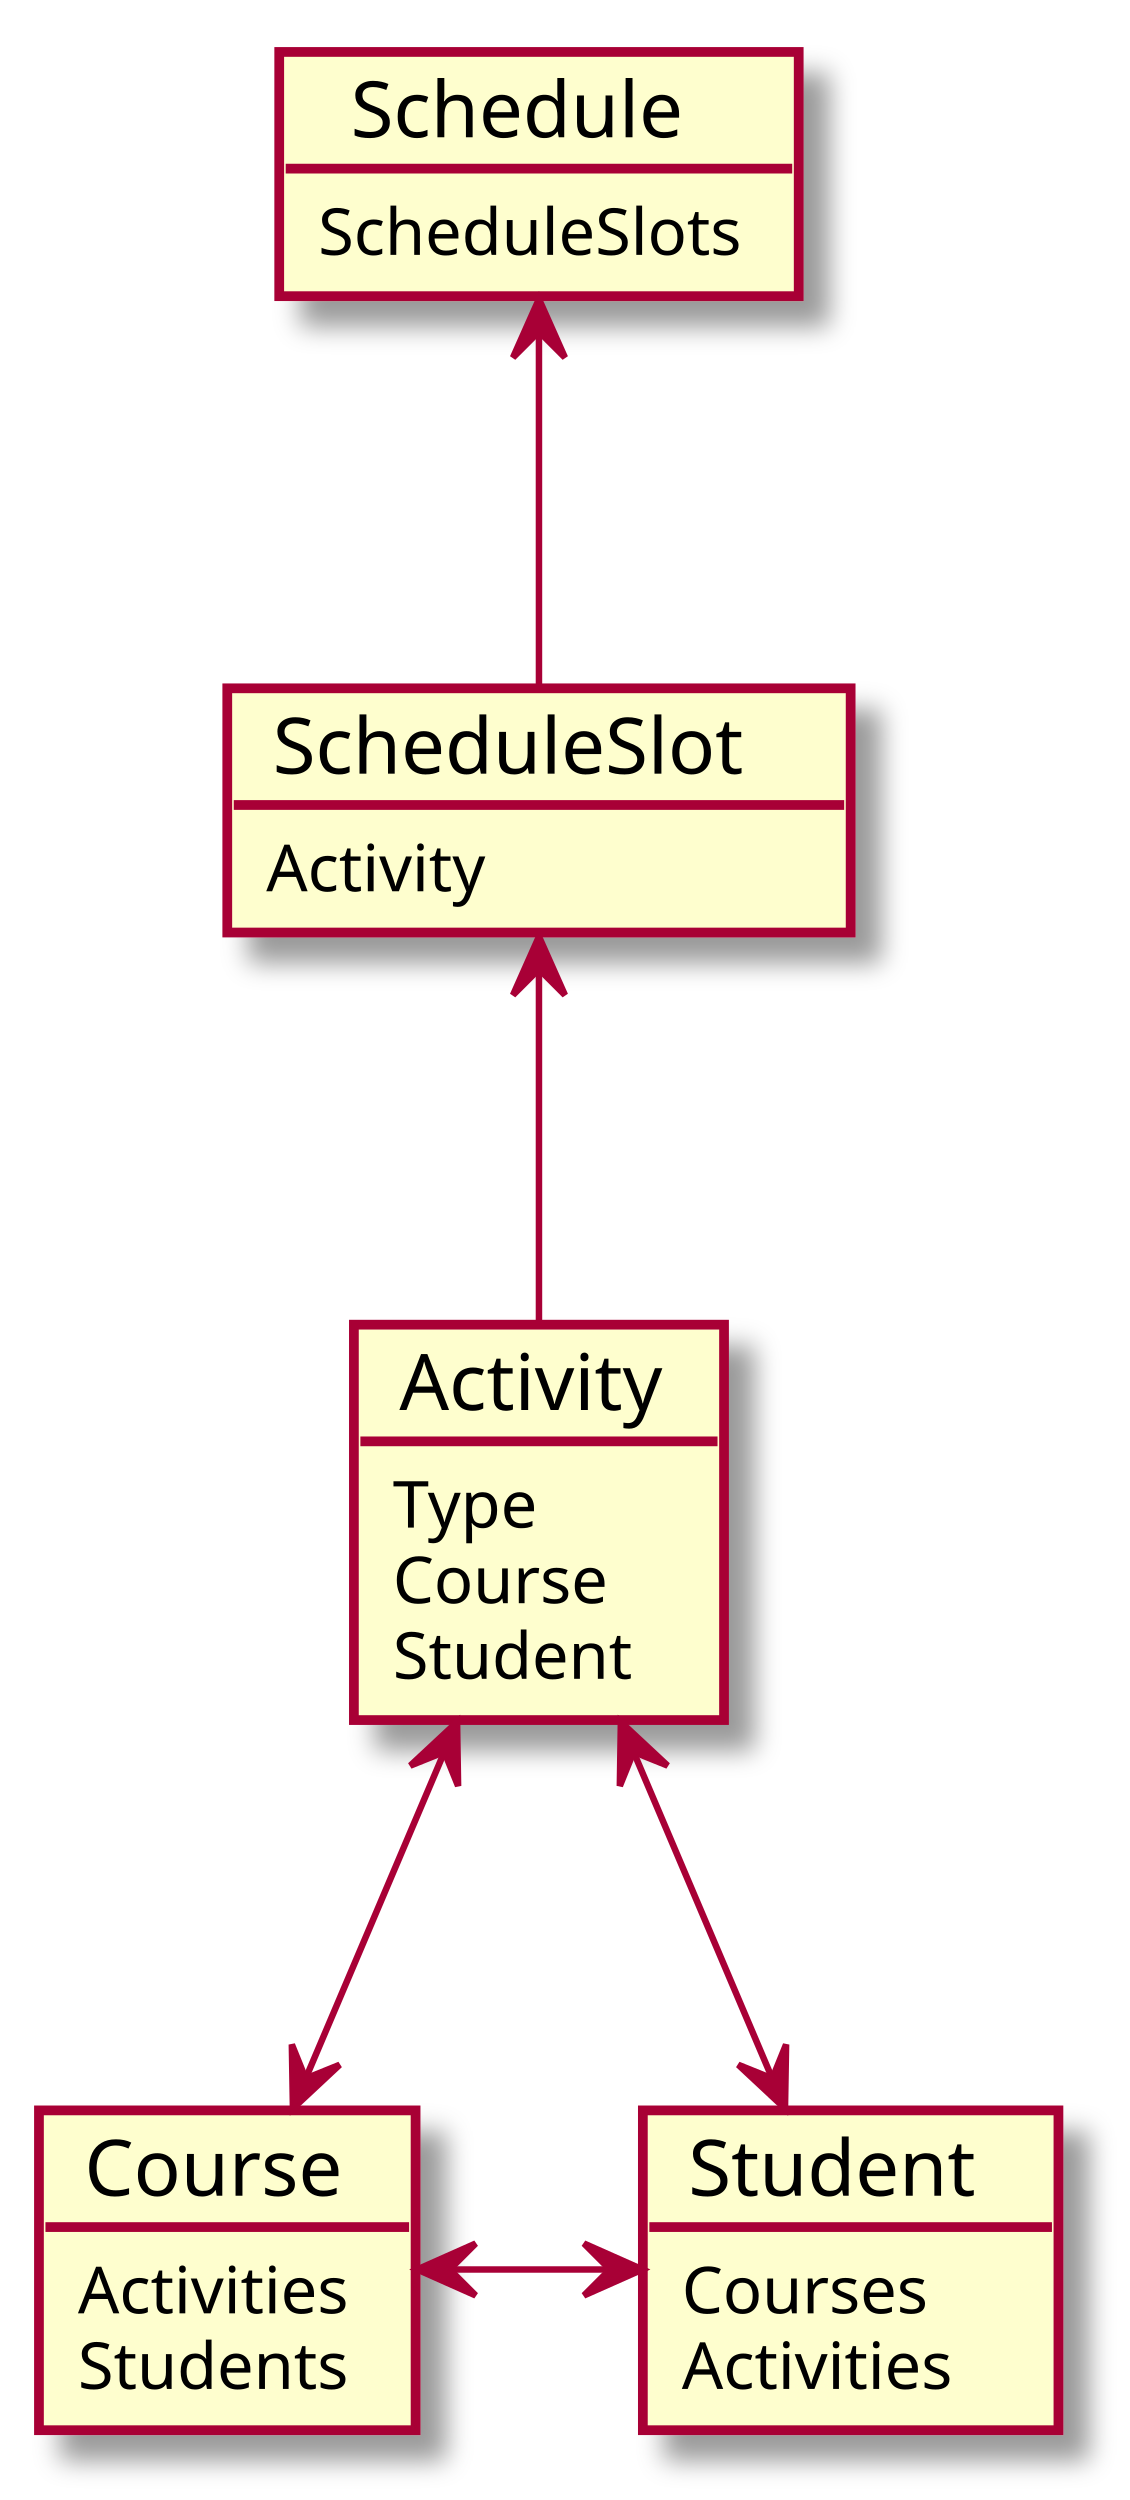
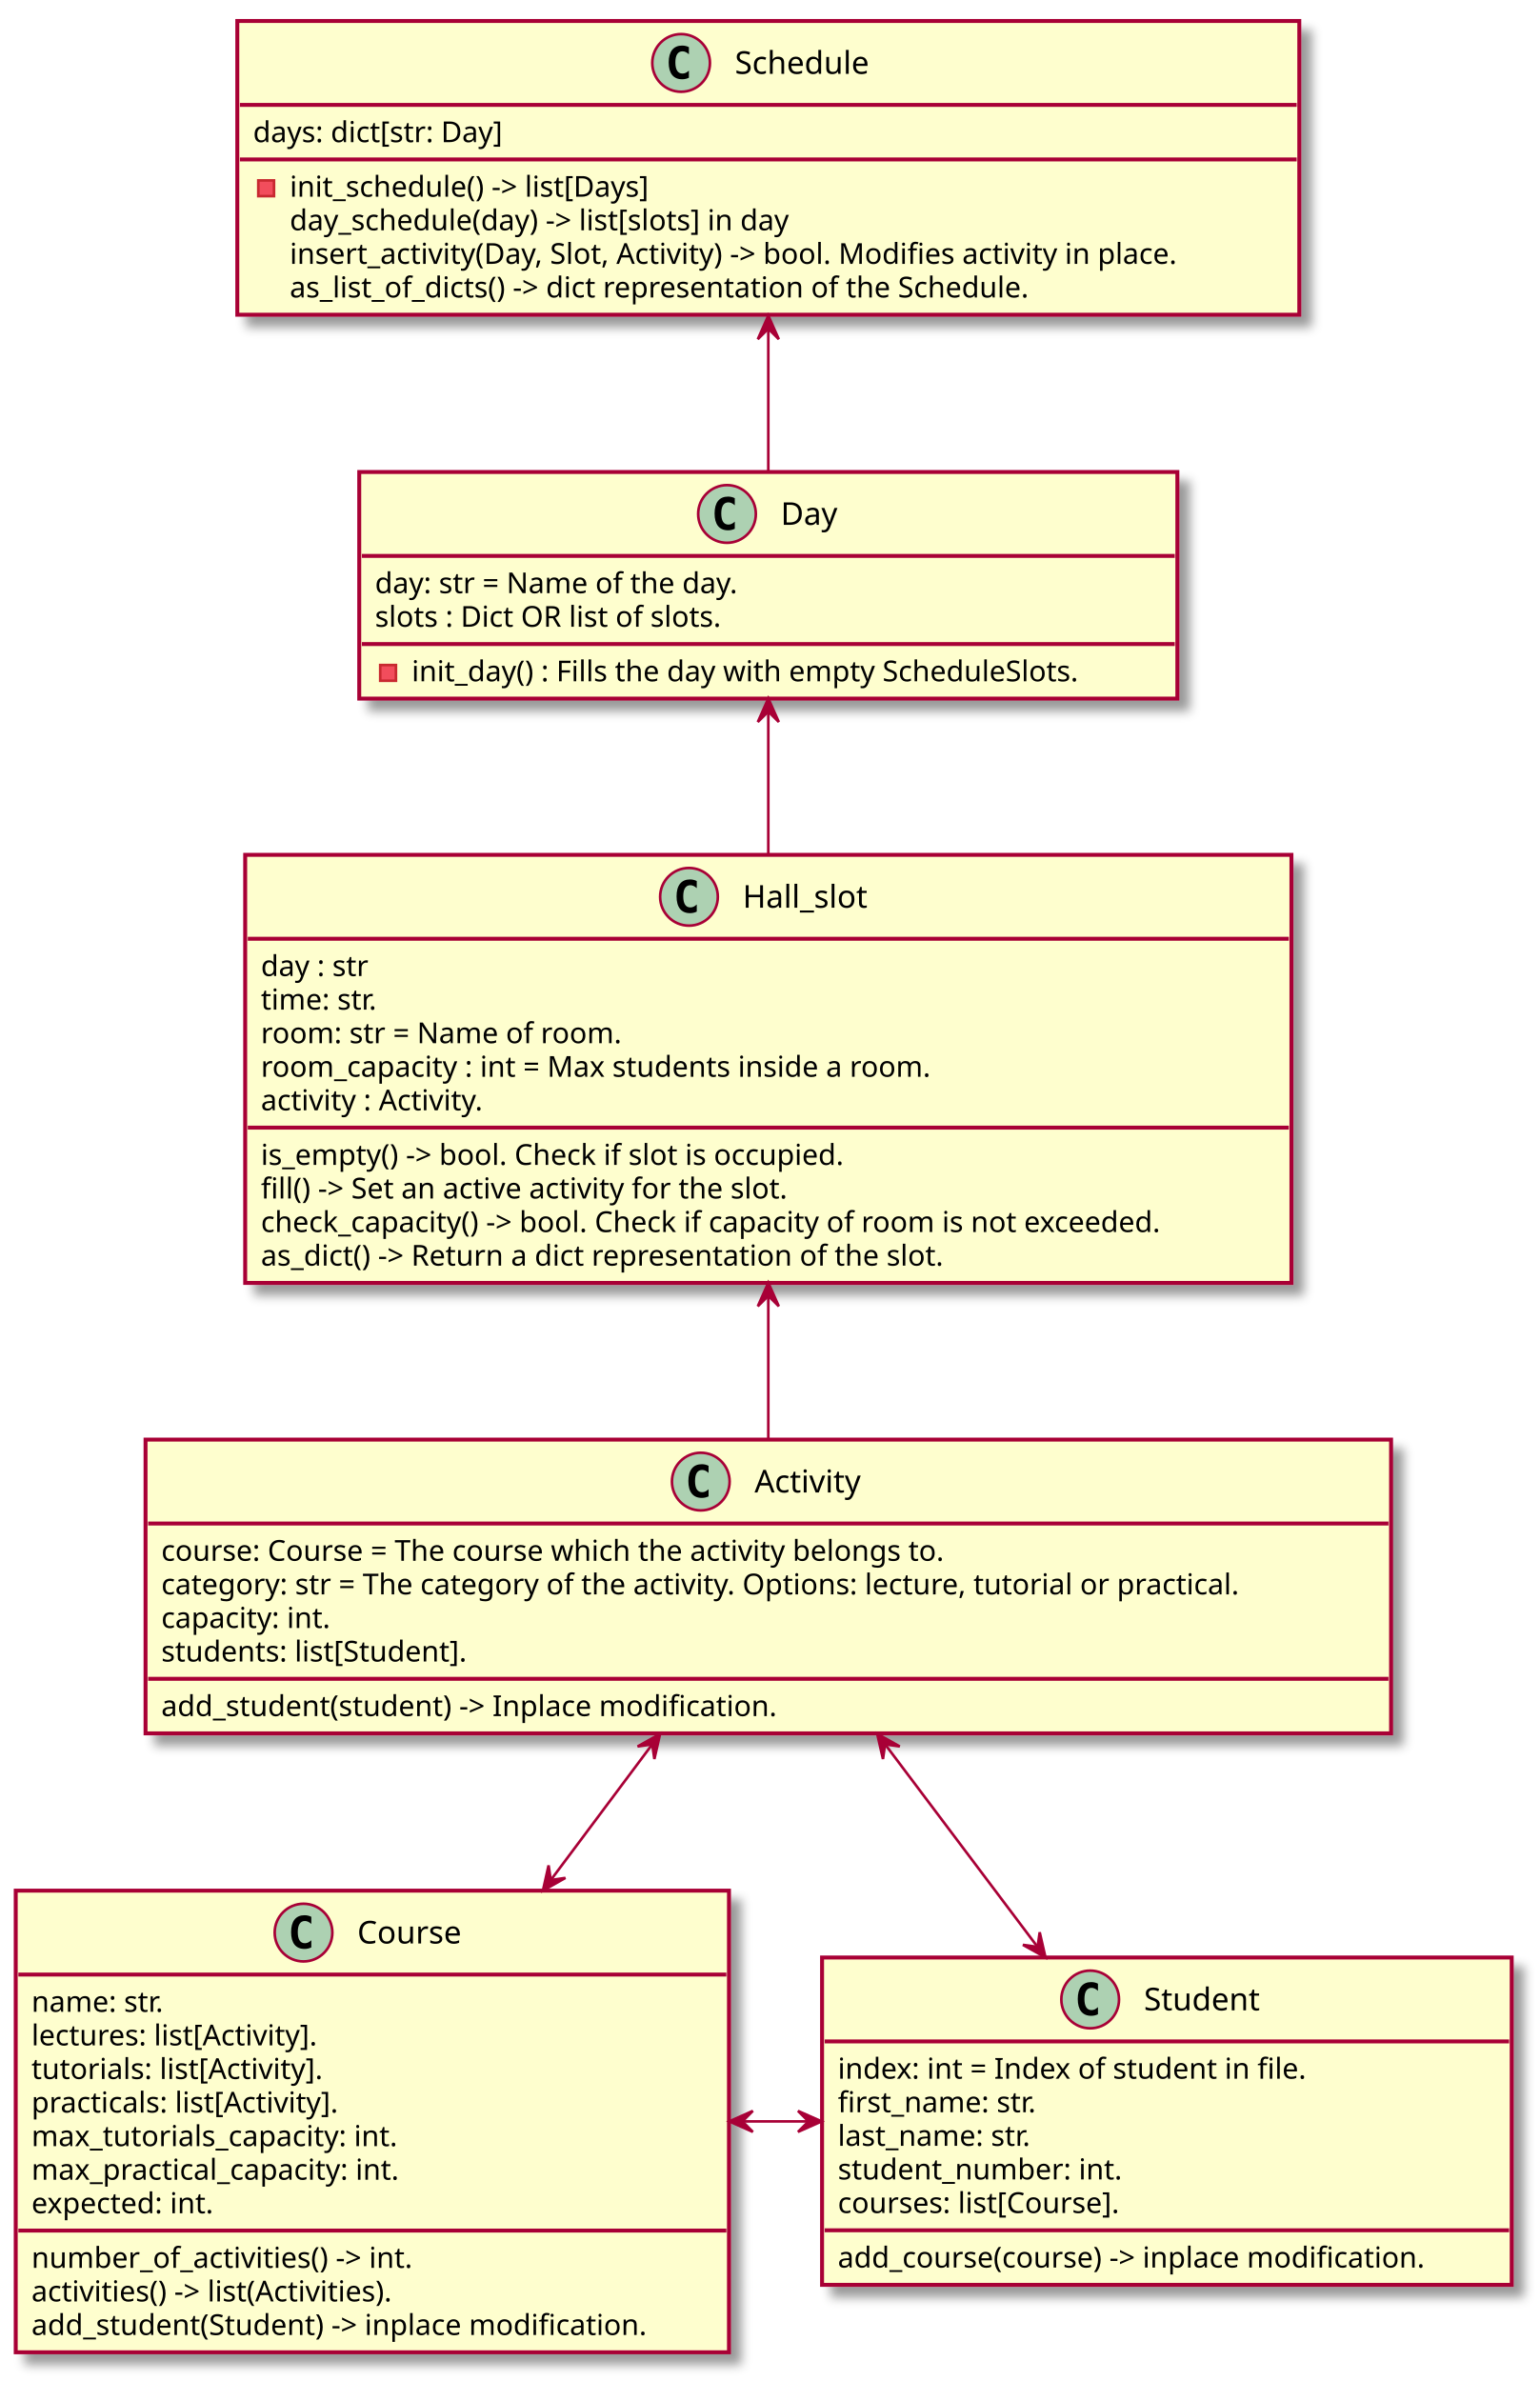
- <svg xmlns="http://www.w3.org/2000/svg" contentScriptType="application/ecmascript" contentStyleType="text/css" height="385px" preserveAspectRatio="none" style="width:174px;height:385px;" version="1.1" viewBox="0 0 174 385" width="174px" zoomAndPan="magnify">
+ <svg xmlns="http://www.w3.org/2000/svg" contentScriptType="application/ecmascript" contentStyleType="text/css" height="908px" preserveAspectRatio="none" style="width:587px;height:908px;" version="1.1" viewBox="0 0 587 908" width="587px" zoomAndPan="magnify">
  <defs>
-     <filter height="300%" id="fmowzackelef2" width="300%" x="-1" y="-1">
+     <filter height="300%" id="fdbonc7m2hps1" width="300%" x="-1" y="-1">
      <feGaussianBlur result="blurOut" stdDeviation="2.0" />
      <feColorMatrix in="blurOut" result="blurOut2" type="matrix" values="0 0 0 0 0 0 0 0 0 0 0 0 0 0 0 0 0 0 .4 0" />
      <feOffset dx="4.0" dy="4.0" in="blurOut2" result="blurOut3" />
      <feBlend in="SourceGraphic" in2="blurOut3" mode="normal" />
    </filter>
  </defs>
  <g>
-     <rect fill="#FEFECE" filter="url(#fmowzackelef2)" height="37.609" style="stroke: #A80036; stroke-width: 1.5;" width="80" x="43" y="8" />
-     <text fill="#000000" font-family="sans-serif" font-size="12" lengthAdjust="spacingAndGlyphs" textLength="58" x="54" y="21.139">Schedule</text>
-     <line style="stroke: #A80036; stroke-width: 1.5;" x1="44" x2="122" y1="25.969" y2="25.969" />
-     <text fill="#000000" font-family="sans-serif" font-size="10" lengthAdjust="spacingAndGlyphs" textLength="68" x="49" y="39.251">ScheduleSlots</text>
-     <rect fill="#FEFECE" filter="url(#fmowzackelef2)" height="37.609" style="stroke: #A80036; stroke-width: 1.5;" width="96" x="35" y="106" />
-     <text fill="#000000" font-family="sans-serif" font-size="12" lengthAdjust="spacingAndGlyphs" textLength="82" x="42" y="119.139">ScheduleSlot</text>
-     <line style="stroke: #A80036; stroke-width: 1.5;" x1="36" x2="130" y1="123.969" y2="123.969" />
-     <text fill="#000000" font-family="sans-serif" font-size="10" lengthAdjust="spacingAndGlyphs" textLength="36" x="41" y="137.251">Activity</text>
-     <rect fill="#FEFECE" filter="url(#fmowzackelef2)" height="60.891" style="stroke: #A80036; stroke-width: 1.5;" width="57" x="54.5" y="204" />
-     <text fill="#000000" font-family="sans-serif" font-size="12" lengthAdjust="spacingAndGlyphs" textLength="43" x="61.5" y="217.139">Activity</text>
-     <line style="stroke: #A80036; stroke-width: 1.5;" x1="55.5" x2="110.5" y1="221.969" y2="221.969" />
-     <text fill="#000000" font-family="sans-serif" font-size="10" lengthAdjust="spacingAndGlyphs" textLength="23" x="60.5" y="235.251">Type</text>
-     <text fill="#000000" font-family="sans-serif" font-size="10" lengthAdjust="spacingAndGlyphs" textLength="35" x="60.5" y="246.892">Course</text>
-     <text fill="#000000" font-family="sans-serif" font-size="10" lengthAdjust="spacingAndGlyphs" textLength="39" x="60.5" y="258.532">Student</text>
-     <rect fill="#FEFECE" filter="url(#fmowzackelef2)" height="49.25" style="stroke: #A80036; stroke-width: 1.5;" width="58" x="6" y="325" />
-     <text fill="#000000" font-family="sans-serif" font-size="12" lengthAdjust="spacingAndGlyphs" textLength="44" x="13" y="338.139">Course</text>
-     <line style="stroke: #A80036; stroke-width: 1.5;" x1="7" x2="63" y1="342.969" y2="342.969" />
-     <text fill="#000000" font-family="sans-serif" font-size="10" lengthAdjust="spacingAndGlyphs" textLength="43" x="12" y="356.251">Activities</text>
-     <text fill="#000000" font-family="sans-serif" font-size="10" lengthAdjust="spacingAndGlyphs" textLength="44" x="12" y="367.892">Students</text>
-     <rect fill="#FEFECE" filter="url(#fmowzackelef2)" height="49.25" style="stroke: #A80036; stroke-width: 1.5;" width="64" x="99" y="325" />
-     <text fill="#000000" font-family="sans-serif" font-size="12" lengthAdjust="spacingAndGlyphs" textLength="50" x="106" y="338.139">Student</text>
-     <line style="stroke: #A80036; stroke-width: 1.5;" x1="100" x2="162" y1="342.969" y2="342.969" />
-     <text fill="#000000" font-family="sans-serif" font-size="10" lengthAdjust="spacingAndGlyphs" textLength="40" x="105" y="356.251">Courses</text>
-     <text fill="#000000" font-family="sans-serif" font-size="10" lengthAdjust="spacingAndGlyphs" textLength="43" x="105" y="367.892">Activities</text>
-     <path d="M83,51.06 C83,67.81 83,90.17 83,105.7 " fill="none" id="Schedule&lt;-ScheduleSlot" style="stroke: #A80036; stroke-width: 1.0;" />
-     <polygon fill="#A80036" points="83,46.06,79,55.06,83,51.06,87,55.06,83,46.06" style="stroke: #A80036; stroke-width: 1.0;" />
-     <path d="M83,149.43 C83,165.39 83,186.64 83,203.79 " fill="none" id="ScheduleSlot&lt;-Activity" style="stroke: #A80036; stroke-width: 1.0;" />
-     <polygon fill="#A80036" points="83,144.24,79,153.24,83,149.24,87,153.24,83,144.24" style="stroke: #A80036; stroke-width: 1.0;" />
-     <path d="M68.31,270.08 C61.56,285.97 53.65,304.6 47.23,319.72 " fill="none" id="Activity-Course" style="stroke: #A80036; stroke-width: 1.0;" />
-     <polygon fill="#A80036" points="45.11,324.7,52.307,317.976,47.062,320.097,44.942,314.853,45.11,324.7" style="stroke: #A80036; stroke-width: 1.0;" />
-     <polygon fill="#A80036" points="70.39,265.19,63.186,271.906,68.433,269.791,70.547,275.038,70.39,265.19" style="stroke: #A80036; stroke-width: 1.0;" />
-     <path d="M97.69,270.08 C104.44,285.97 112.35,304.6 118.77,319.72 " fill="none" id="Activity-Student" style="stroke: #A80036; stroke-width: 1.0;" />
-     <polygon fill="#A80036" points="120.89,324.7,121.058,314.853,118.938,320.097,113.693,317.976,120.89,324.7" style="stroke: #A80036; stroke-width: 1.0;" />
-     <polygon fill="#A80036" points="95.61,265.19,95.453,275.038,97.567,269.791,102.814,271.906,95.61,265.19" style="stroke: #A80036; stroke-width: 1.0;" />
-     <path d="M69.4,349.5 C77.55,349.5 85.7,349.5 93.85,349.5 " fill="none" id="Course-Student" style="stroke: #A80036; stroke-width: 1.0;" />
-     <polygon fill="#A80036" points="98.93,349.5,89.93,345.5,93.93,349.5,89.93,353.5,98.93,349.5" style="stroke: #A80036; stroke-width: 1.0;" />
-     <polygon fill="#A80036" points="64.25,349.5,73.25,353.5,69.25,349.5,73.25,345.5,64.25,349.5" style="stroke: #A80036; stroke-width: 1.0;" />
+     <rect fill="#FEFECE" filter="url(#fdbonc7m2hps1)" height="112.023" id="Schedule" style="stroke: #A80036; stroke-width: 1.5;" width="405" x="90.5" y="8" />
+     <ellipse cx="259.75" cy="24" fill="#ADD1B2" rx="11" ry="11" style="stroke: #A80036; stroke-width: 1.0;" />
+     <path d="M262.719,29.641 Q262.141,29.938 261.5,30.078 Q260.859,30.234 260.156,30.234 Q257.656,30.234 256.328,28.594 Q255.016,26.938 255.016,23.812 Q255.016,20.688 256.328,19.031 Q257.656,17.375 260.156,17.375 Q260.859,17.375 261.5,17.531 Q262.156,17.688 262.719,17.984 L262.719,20.703 Q262.094,20.125 261.5,19.859 Q260.906,19.578 260.281,19.578 Q258.938,19.578 258.25,20.656 Q257.562,21.719 257.562,23.812 Q257.562,25.906 258.25,26.984 Q258.938,28.047 260.281,28.047 Q260.906,28.047 261.5,27.781 Q262.094,27.5 262.719,26.922 L262.719,29.641 Z " />
+     <text fill="#000000" font-family="sans-serif" font-size="12" lengthAdjust="spacingAndGlyphs" textLength="58" x="280.25" y="28.154">Schedule</text>
+     <line style="stroke: #A80036; stroke-width: 1.5;" x1="91.5" x2="494.5" y1="40" y2="40" />
+     <text fill="#000000" font-family="sans-serif" font-size="11" lengthAdjust="spacingAndGlyphs" textLength="108" x="96.5" y="54.21">days: dict[str: Day]</text>
+     <line style="stroke: #A80036; stroke-width: 1.5;" x1="91.5" x2="494.5" y1="60.805" y2="60.805" />
+     <rect fill="#F24D5C" height="6" style="stroke: #C82930; stroke-width: 1.0;" width="6" x="98.5" y="68.805" />
+     <text fill="#000000" font-family="sans-serif" font-size="11" lengthAdjust="spacingAndGlyphs" textLength="156" x="110.5" y="75.015">init_schedule() -&gt; list[Days]</text>
+     <text fill="#000000" font-family="sans-serif" font-size="11" lengthAdjust="spacingAndGlyphs" textLength="217" x="110.5" y="87.82">day_schedule(day) -&gt; list[slots] in day</text>
+     <text fill="#000000" font-family="sans-serif" font-size="11" lengthAdjust="spacingAndGlyphs" textLength="379" x="110.5" y="100.624">insert_activity(Day, Slot, Activity) -&gt; bool. Modifies activity in place.</text>
+     <text fill="#000000" font-family="sans-serif" font-size="11" lengthAdjust="spacingAndGlyphs" textLength="321" x="110.5" y="113.429">as_list_of_dicts() -&gt; dict representation of the Schedule.</text>
+     <rect fill="#FEFECE" filter="url(#fdbonc7m2hps1)" height="86.414" id="Day" style="stroke: #A80036; stroke-width: 1.5;" width="312" x="137" y="180" />
+     <ellipse cx="277.25" cy="196" fill="#ADD1B2" rx="11" ry="11" style="stroke: #A80036; stroke-width: 1.0;" />
+     <path d="M280.219,201.641 Q279.641,201.938 279,202.078 Q278.359,202.234 277.656,202.234 Q275.156,202.234 273.828,200.594 Q272.516,198.938 272.516,195.812 Q272.516,192.688 273.828,191.031 Q275.156,189.375 277.656,189.375 Q278.359,189.375 279,189.531 Q279.656,189.688 280.219,189.984 L280.219,192.703 Q279.594,192.125 279,191.859 Q278.406,191.578 277.781,191.578 Q276.438,191.578 275.75,192.656 Q275.062,193.719 275.062,195.812 Q275.062,197.906 275.75,198.984 Q276.438,200.047 277.781,200.047 Q278.406,200.047 279,199.781 Q279.594,199.5 280.219,198.922 L280.219,201.641 Z " />
+     <text fill="#000000" font-family="sans-serif" font-size="12" lengthAdjust="spacingAndGlyphs" textLength="23" x="297.75" y="200.154">Day</text>
+     <line style="stroke: #A80036; stroke-width: 1.5;" x1="138" x2="448" y1="212" y2="212" />
+     <text fill="#000000" font-family="sans-serif" font-size="11" lengthAdjust="spacingAndGlyphs" textLength="159" x="143" y="226.21">day: str = Name of the day.</text>
+     <text fill="#000000" font-family="sans-serif" font-size="11" lengthAdjust="spacingAndGlyphs" textLength="153" x="143" y="239.015">slots : Dict OR list of slots.</text>
+     <line style="stroke: #A80036; stroke-width: 1.5;" x1="138" x2="448" y1="245.609" y2="245.609" />
+     <rect fill="#F24D5C" height="6" style="stroke: #C82930; stroke-width: 1.0;" width="6" x="145" y="253.609" />
+     <text fill="#000000" font-family="sans-serif" font-size="11" lengthAdjust="spacingAndGlyphs" textLength="286" x="157" y="259.82">init_day() : Fills the day with empty ScheduleSlots.</text>
+     <rect fill="#FEFECE" filter="url(#fdbonc7m2hps1)" height="163.242" id="Hall_slot" style="stroke: #A80036; stroke-width: 1.5;" width="399" x="93.5" y="326" />
+     <ellipse cx="262.75" cy="342" fill="#ADD1B2" rx="11" ry="11" style="stroke: #A80036; stroke-width: 1.0;" />
+     <path d="M265.719,347.641 Q265.141,347.938 264.5,348.078 Q263.859,348.234 263.156,348.234 Q260.656,348.234 259.328,346.594 Q258.016,344.938 258.016,341.812 Q258.016,338.688 259.328,337.031 Q260.656,335.375 263.156,335.375 Q263.859,335.375 264.5,335.531 Q265.156,335.688 265.719,335.984 L265.719,338.703 Q265.094,338.125 264.5,337.859 Q263.906,337.578 263.281,337.578 Q261.938,337.578 261.25,338.656 Q260.562,339.719 260.562,341.812 Q260.562,343.906 261.25,344.984 Q261.938,346.047 263.281,346.047 Q263.906,346.047 264.5,345.781 Q265.094,345.5 265.719,344.922 L265.719,347.641 Z " />
+     <text fill="#000000" font-family="sans-serif" font-size="12" lengthAdjust="spacingAndGlyphs" textLength="52" x="283.25" y="346.154">Hall_slot</text>
+     <line style="stroke: #A80036; stroke-width: 1.5;" x1="94.5" x2="491.5" y1="358" y2="358" />
+     <text fill="#000000" font-family="sans-serif" font-size="11" lengthAdjust="spacingAndGlyphs" textLength="48" x="99.5" y="372.21">day : str</text>
+     <text fill="#000000" font-family="sans-serif" font-size="11" lengthAdjust="spacingAndGlyphs" textLength="53" x="99.5" y="385.015">time: str.</text>
+     <text fill="#000000" font-family="sans-serif" font-size="11" lengthAdjust="spacingAndGlyphs" textLength="157" x="99.5" y="397.82">room: str = Name of room.</text>
+     <text fill="#000000" font-family="sans-serif" font-size="11" lengthAdjust="spacingAndGlyphs" textLength="288" x="99.5" y="410.625">room_capacity : int = Max students inside a room.</text>
+     <text fill="#000000" font-family="sans-serif" font-size="11" lengthAdjust="spacingAndGlyphs" textLength="94" x="99.5" y="423.429">activity : Activity.</text>
+     <line style="stroke: #A80036; stroke-width: 1.5;" x1="94.5" x2="491.5" y1="430.023" y2="430.023" />
+     <text fill="#000000" font-family="sans-serif" font-size="11" lengthAdjust="spacingAndGlyphs" textLength="254" x="99.5" y="444.234">is_empty() -&gt; bool. Check if slot is occupied.</text>
+     <text fill="#000000" font-family="sans-serif" font-size="11" lengthAdjust="spacingAndGlyphs" textLength="230" x="99.5" y="457.039">fill() -&gt; Set an active activity for the slot.</text>
+     <text fill="#000000" font-family="sans-serif" font-size="11" lengthAdjust="spacingAndGlyphs" textLength="387" x="99.5" y="469.843">check_capacity() -&gt; bool. Check if capacity of room is not exceeded.</text>
+     <text fill="#000000" font-family="sans-serif" font-size="11" lengthAdjust="spacingAndGlyphs" textLength="295" x="99.5" y="482.648">as_dict() -&gt; Return a dict representation of the slot.</text>
+     <rect fill="#FEFECE" filter="url(#fdbonc7m2hps1)" height="112.023" id="Activity" style="stroke: #A80036; stroke-width: 1.5;" width="475" x="55.5" y="549" />
+     <ellipse cx="267.25" cy="565" fill="#ADD1B2" rx="11" ry="11" style="stroke: #A80036; stroke-width: 1.0;" />
+     <path d="M270.219,570.641 Q269.641,570.938 269,571.078 Q268.359,571.234 267.656,571.234 Q265.156,571.234 263.828,569.594 Q262.516,567.938 262.516,564.812 Q262.516,561.688 263.828,560.031 Q265.156,558.375 267.656,558.375 Q268.359,558.375 269,558.531 Q269.656,558.688 270.219,558.984 L270.219,561.703 Q269.594,561.125 269,560.859 Q268.406,560.578 267.781,560.578 Q266.438,560.578 265.75,561.656 Q265.062,562.719 265.062,564.812 Q265.062,566.906 265.75,567.984 Q266.438,569.047 267.781,569.047 Q268.406,569.047 269,568.781 Q269.594,568.5 270.219,567.922 L270.219,570.641 Z " />
+     <text fill="#000000" font-family="sans-serif" font-size="12" lengthAdjust="spacingAndGlyphs" textLength="43" x="287.75" y="569.154">Activity</text>
+     <line style="stroke: #A80036; stroke-width: 1.5;" x1="56.5" x2="529.5" y1="581" y2="581" />
+     <text fill="#000000" font-family="sans-serif" font-size="11" lengthAdjust="spacingAndGlyphs" textLength="338" x="61.5" y="595.21">course: Course = The course which the activity belongs to.</text>
+     <text fill="#000000" font-family="sans-serif" font-size="11" lengthAdjust="spacingAndGlyphs" textLength="463" x="61.5" y="608.015">category: str = The category of the activity. Options: lecture, tutorial or practical.</text>
+     <text fill="#000000" font-family="sans-serif" font-size="11" lengthAdjust="spacingAndGlyphs" textLength="72" x="61.5" y="620.82">capacity: int.</text>
+     <text fill="#000000" font-family="sans-serif" font-size="11" lengthAdjust="spacingAndGlyphs" textLength="131" x="61.5" y="633.625">students: list[Student].</text>
+     <line style="stroke: #A80036; stroke-width: 1.5;" x1="56.5" x2="529.5" y1="640.219" y2="640.219" />
+     <text fill="#000000" font-family="sans-serif" font-size="11" lengthAdjust="spacingAndGlyphs" textLength="259" x="61.5" y="654.429">add_student(student) -&gt; Inplace modification.</text>
+     <rect fill="#FEFECE" filter="url(#fdbonc7m2hps1)" height="176.047" id="Course" style="stroke: #A80036; stroke-width: 1.5;" width="272" x="6" y="721" />
+     <ellipse cx="115.75" cy="737" fill="#ADD1B2" rx="11" ry="11" style="stroke: #A80036; stroke-width: 1.0;" />
+     <path d="M118.719,742.641 Q118.141,742.938 117.5,743.078 Q116.859,743.234 116.156,743.234 Q113.656,743.234 112.328,741.594 Q111.016,739.938 111.016,736.812 Q111.016,733.688 112.328,732.031 Q113.656,730.375 116.156,730.375 Q116.859,730.375 117.5,730.531 Q118.156,730.688 118.719,730.984 L118.719,733.703 Q118.094,733.125 117.5,732.859 Q116.906,732.578 116.281,732.578 Q114.938,732.578 114.25,733.656 Q113.562,734.719 113.562,736.812 Q113.562,738.906 114.25,739.984 Q114.938,741.047 116.281,741.047 Q116.906,741.047 117.5,740.781 Q118.094,740.5 118.719,739.922 L118.719,742.641 Z " />
+     <text fill="#000000" font-family="sans-serif" font-size="12" lengthAdjust="spacingAndGlyphs" textLength="44" x="136.25" y="741.154">Course</text>
+     <line style="stroke: #A80036; stroke-width: 1.5;" x1="7" x2="277" y1="753" y2="753" />
+     <text fill="#000000" font-family="sans-serif" font-size="11" lengthAdjust="spacingAndGlyphs" textLength="60" x="12" y="767.21">name: str.</text>
+     <text fill="#000000" font-family="sans-serif" font-size="11" lengthAdjust="spacingAndGlyphs" textLength="122" x="12" y="780.015">lectures: list[Activity].</text>
+     <text fill="#000000" font-family="sans-serif" font-size="11" lengthAdjust="spacingAndGlyphs" textLength="123" x="12" y="792.82">tutorials: list[Activity].</text>
+     <text fill="#000000" font-family="sans-serif" font-size="11" lengthAdjust="spacingAndGlyphs" textLength="131" x="12" y="805.625">practicals: list[Activity].</text>
+     <text fill="#000000" font-family="sans-serif" font-size="11" lengthAdjust="spacingAndGlyphs" textLength="155" x="12" y="818.429">max_tutorials_capacity: int.</text>
+     <text fill="#000000" font-family="sans-serif" font-size="11" lengthAdjust="spacingAndGlyphs" textLength="156" x="12" y="831.234">max_practical_capacity: int.</text>
+     <text fill="#000000" font-family="sans-serif" font-size="11" lengthAdjust="spacingAndGlyphs" textLength="77" x="12" y="844.039">expected: int.</text>
+     <line style="stroke: #A80036; stroke-width: 1.5;" x1="7" x2="277" y1="850.633" y2="850.633" />
+     <text fill="#000000" font-family="sans-serif" font-size="11" lengthAdjust="spacingAndGlyphs" textLength="164" x="12" y="864.843">number_of_activities() -&gt; int.</text>
+     <text fill="#000000" font-family="sans-serif" font-size="11" lengthAdjust="spacingAndGlyphs" textLength="158" x="12" y="877.648">activities() -&gt; list(Activities).</text>
+     <text fill="#000000" font-family="sans-serif" font-size="11" lengthAdjust="spacingAndGlyphs" textLength="260" x="12" y="890.453">add_student(Student) -&gt; inplace modification.</text>
+     <rect fill="#FEFECE" filter="url(#fdbonc7m2hps1)" height="124.828" id="Student" style="stroke: #A80036; stroke-width: 1.5;" width="263" x="313.5" y="746.5" />
+     <ellipse cx="415.75" cy="762.5" fill="#ADD1B2" rx="11" ry="11" style="stroke: #A80036; stroke-width: 1.0;" />
+     <path d="M418.719,768.141 Q418.141,768.438 417.5,768.578 Q416.859,768.734 416.156,768.734 Q413.656,768.734 412.328,767.094 Q411.016,765.438 411.016,762.312 Q411.016,759.188 412.328,757.531 Q413.656,755.875 416.156,755.875 Q416.859,755.875 417.5,756.031 Q418.156,756.188 418.719,756.484 L418.719,759.203 Q418.094,758.625 417.5,758.359 Q416.906,758.078 416.281,758.078 Q414.938,758.078 414.25,759.156 Q413.562,760.219 413.562,762.312 Q413.562,764.406 414.25,765.484 Q414.938,766.547 416.281,766.547 Q416.906,766.547 417.5,766.281 Q418.094,766 418.719,765.422 L418.719,768.141 Z " />
+     <text fill="#000000" font-family="sans-serif" font-size="12" lengthAdjust="spacingAndGlyphs" textLength="50" x="436.25" y="766.654">Student</text>
+     <line style="stroke: #A80036; stroke-width: 1.5;" x1="314.5" x2="575.5" y1="778.5" y2="778.5" />
+     <text fill="#000000" font-family="sans-serif" font-size="11" lengthAdjust="spacingAndGlyphs" textLength="200" x="319.5" y="792.71">index: int = Index of student in file.</text>
+     <text fill="#000000" font-family="sans-serif" font-size="11" lengthAdjust="spacingAndGlyphs" textLength="89" x="319.5" y="805.515">first_name: str.</text>
+     <text fill="#000000" font-family="sans-serif" font-size="11" lengthAdjust="spacingAndGlyphs" textLength="87" x="319.5" y="818.32">last_name: str.</text>
+     <text fill="#000000" font-family="sans-serif" font-size="11" lengthAdjust="spacingAndGlyphs" textLength="119" x="319.5" y="831.125">student_number: int.</text>
+     <text fill="#000000" font-family="sans-serif" font-size="11" lengthAdjust="spacingAndGlyphs" textLength="124" x="319.5" y="843.929">courses: list[Course].</text>
+     <line style="stroke: #A80036; stroke-width: 1.5;" x1="314.5" x2="575.5" y1="850.523" y2="850.523" />
+     <text fill="#000000" font-family="sans-serif" font-size="11" lengthAdjust="spacingAndGlyphs" textLength="251" x="319.5" y="864.734">add_course(course) -&gt; inplace modification.</text>
+     <path d="M293,125.45 C293,143.66 293,163.24 293,179.97 " fill="none" id="Schedule&lt;-Day" style="stroke: #A80036; stroke-width: 1.0;" />
+     <polygon fill="#A80036" points="293,120.35,289,129.35,293,125.35,297,129.35,293,120.35" style="stroke: #A80036; stroke-width: 1.0;" />
+     <path d="M293,271.39 C293,287.98 293,307.11 293,325.66 " fill="none" id="Day&lt;-Hall_slot" style="stroke: #A80036; stroke-width: 1.0;" />
+     <polygon fill="#A80036" points="293,266.33,289,275.33,293,271.33,297,275.33,293,266.33" style="stroke: #A80036; stroke-width: 1.0;" />
+     <path d="M293,494.35 C293,512.84 293,531.91 293,548.86 " fill="none" id="Hall_slot&lt;-Activity" style="stroke: #A80036; stroke-width: 1.0;" />
+     <polygon fill="#A80036" points="293,489.15,289,498.15,293,494.15,297,498.15,293,489.15" style="stroke: #A80036; stroke-width: 1.0;" />
+     <path d="M248.47,665.57 C236.5,681.58 223.28,699.27 210.33,716.59 " fill="none" id="Activity-Course" style="stroke: #A80036; stroke-width: 1.0;" />
+     <polygon fill="#A80036" points="207.05,720.98,215.631,716.146,210.034,716.968,209.212,711.371,207.05,720.98" style="stroke: #A80036; stroke-width: 1.0;" />
+     <polygon fill="#A80036" points="251.74,661.2,243.148,666.015,248.747,665.205,249.556,670.804,251.74,661.2" style="stroke: #A80036; stroke-width: 1.0;" />
+     <path d="M337.59,665.26 C355.76,689.41 376.84,717.42 395.49,742.2 " fill="none" id="Activity-Student" style="stroke: #A80036; stroke-width: 1.0;" />
+     <polygon fill="#A80036" points="398.7,746.47,396.5,736.87,395.7,742.47,390.1,741.67,398.7,746.47" style="stroke: #A80036; stroke-width: 1.0;" />
+     <polygon fill="#A80036" points="334.53,661.2,336.73,670.8,337.53,665.2,343.13,666,334.53,661.2" style="stroke: #A80036; stroke-width: 1.0;" />
+     <path d="M283.34,809 C291.61,809 299.89,809 308.16,809 " fill="none" id="Course-Student" style="stroke: #A80036; stroke-width: 1.0;" />
+     <polygon fill="#A80036" points="313.32,809,304.32,805,308.32,809,304.32,813,313.32,809" style="stroke: #A80036; stroke-width: 1.0;" />
+     <polygon fill="#A80036" points="278.11,809,287.11,813,283.11,809,287.11,805,278.11,809" style="stroke: #A80036; stroke-width: 1.0;" />
  </g>
</svg>
